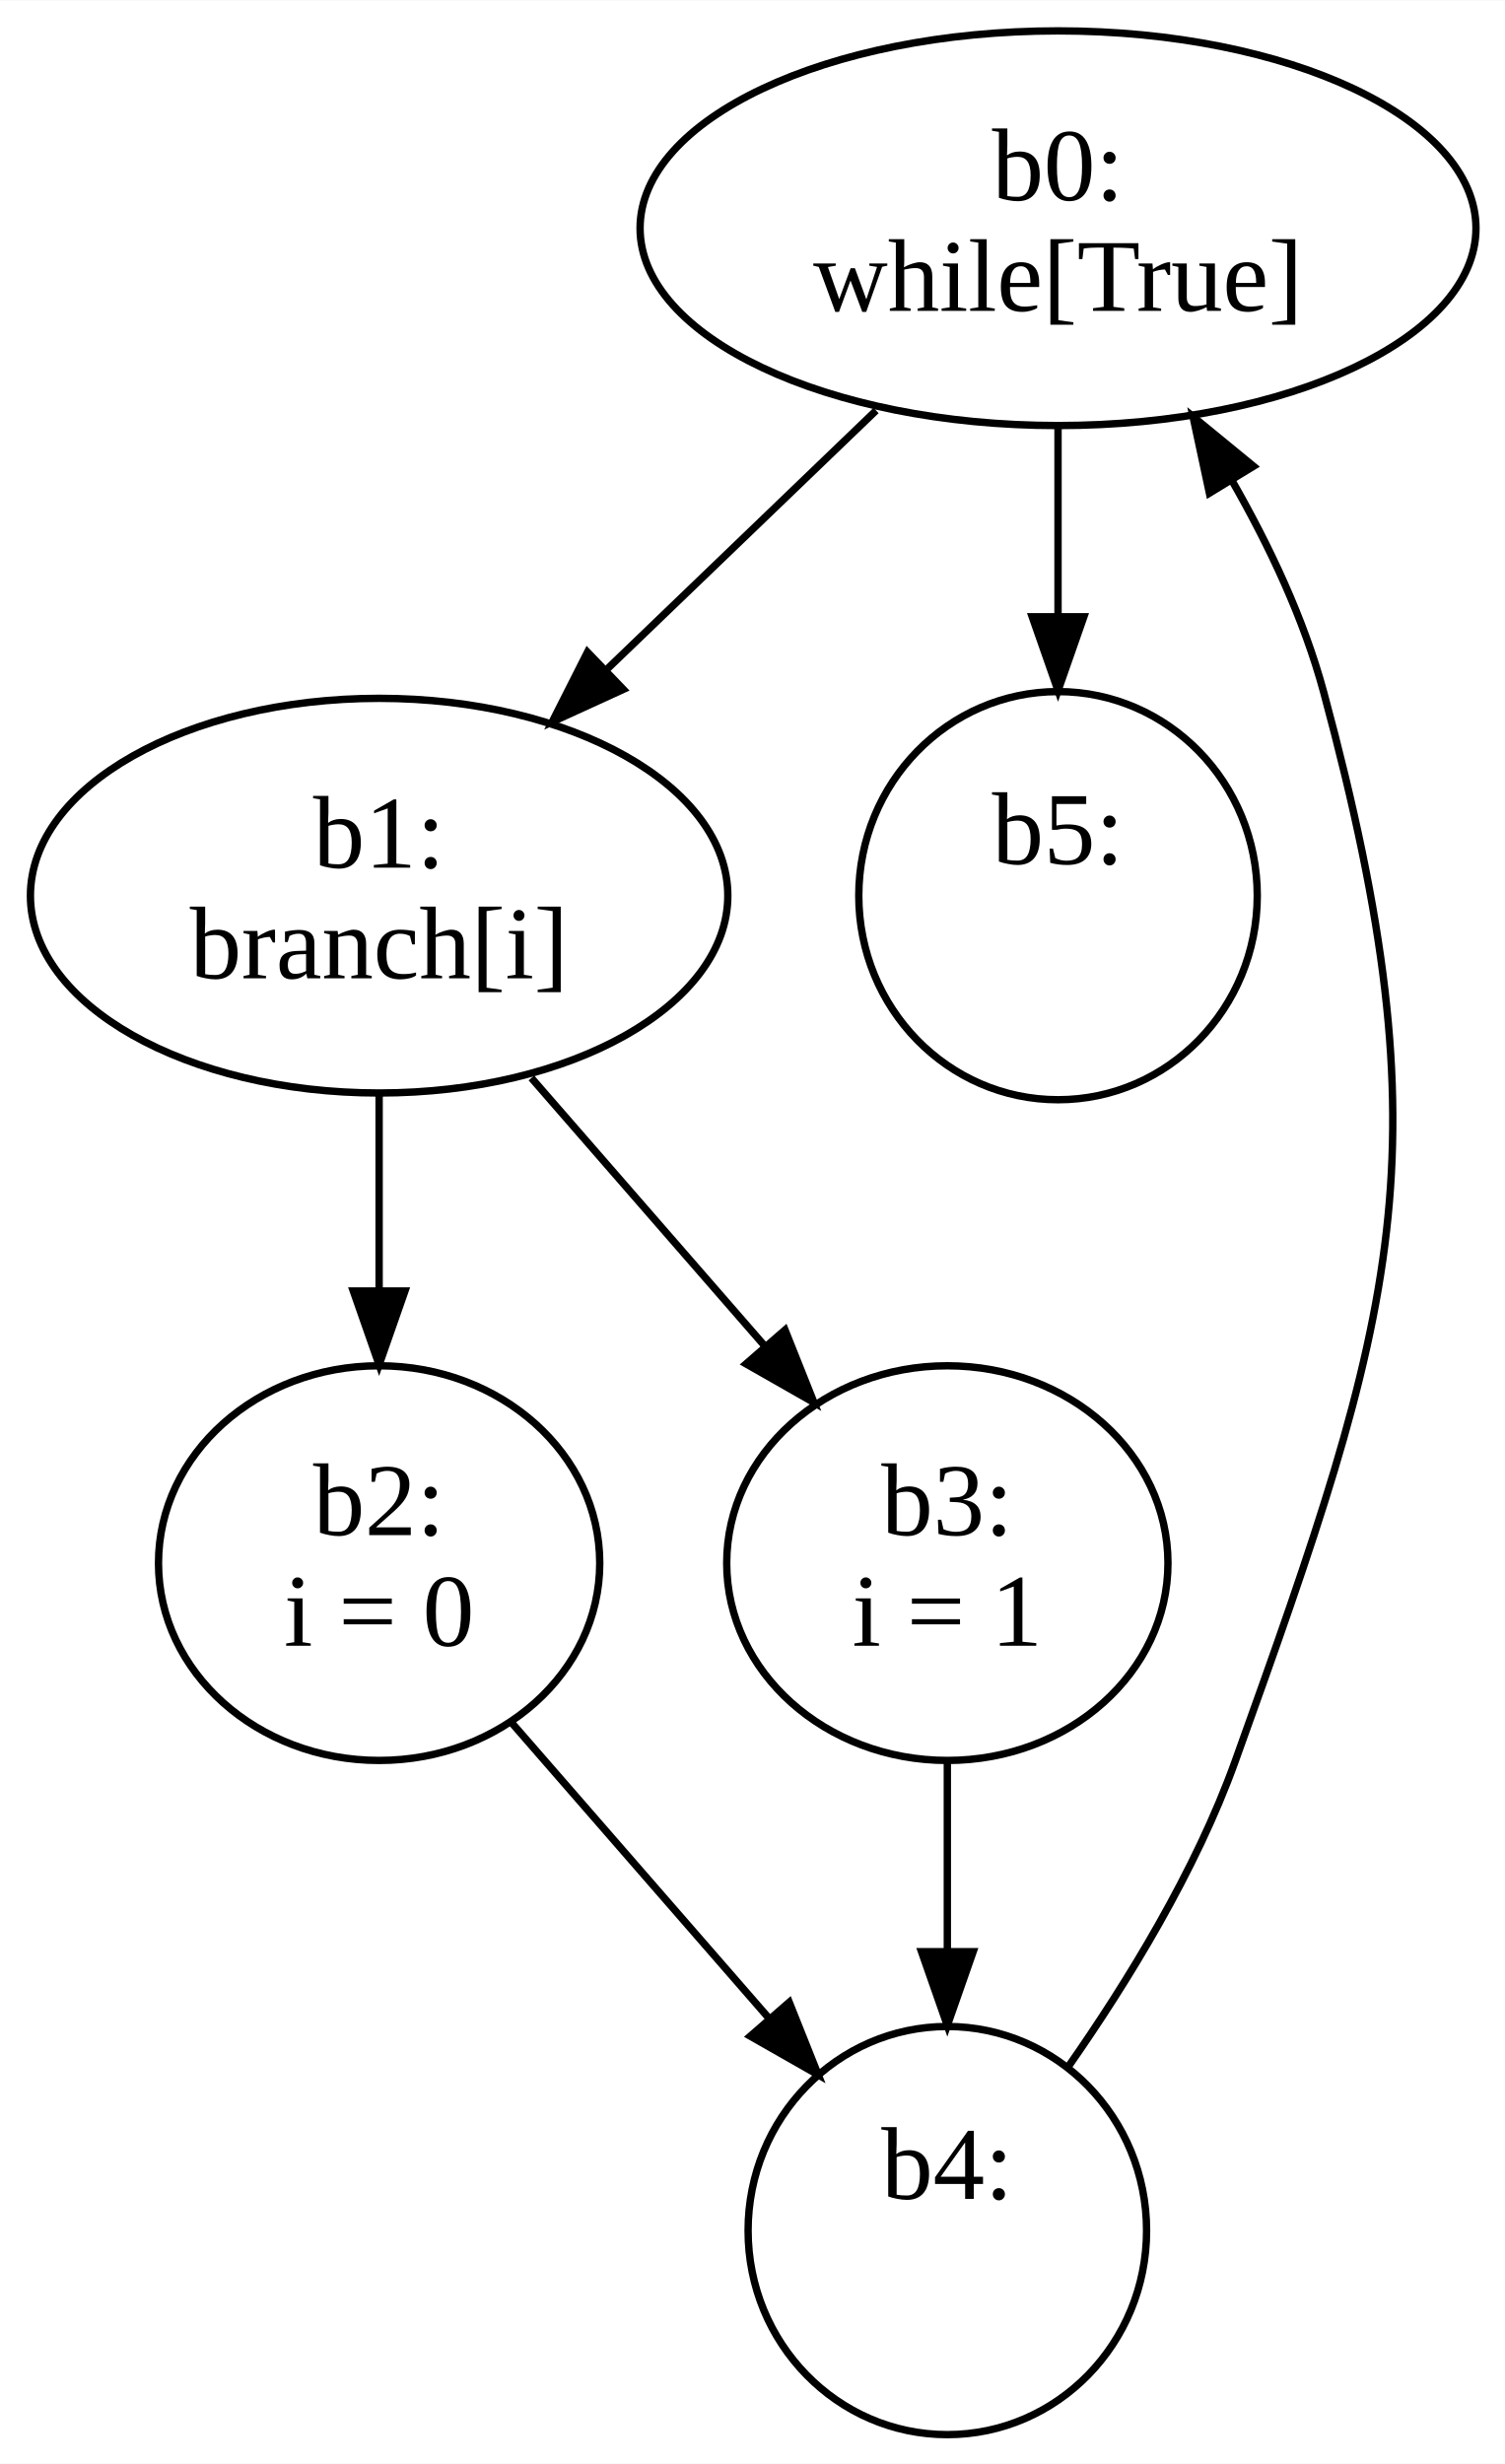
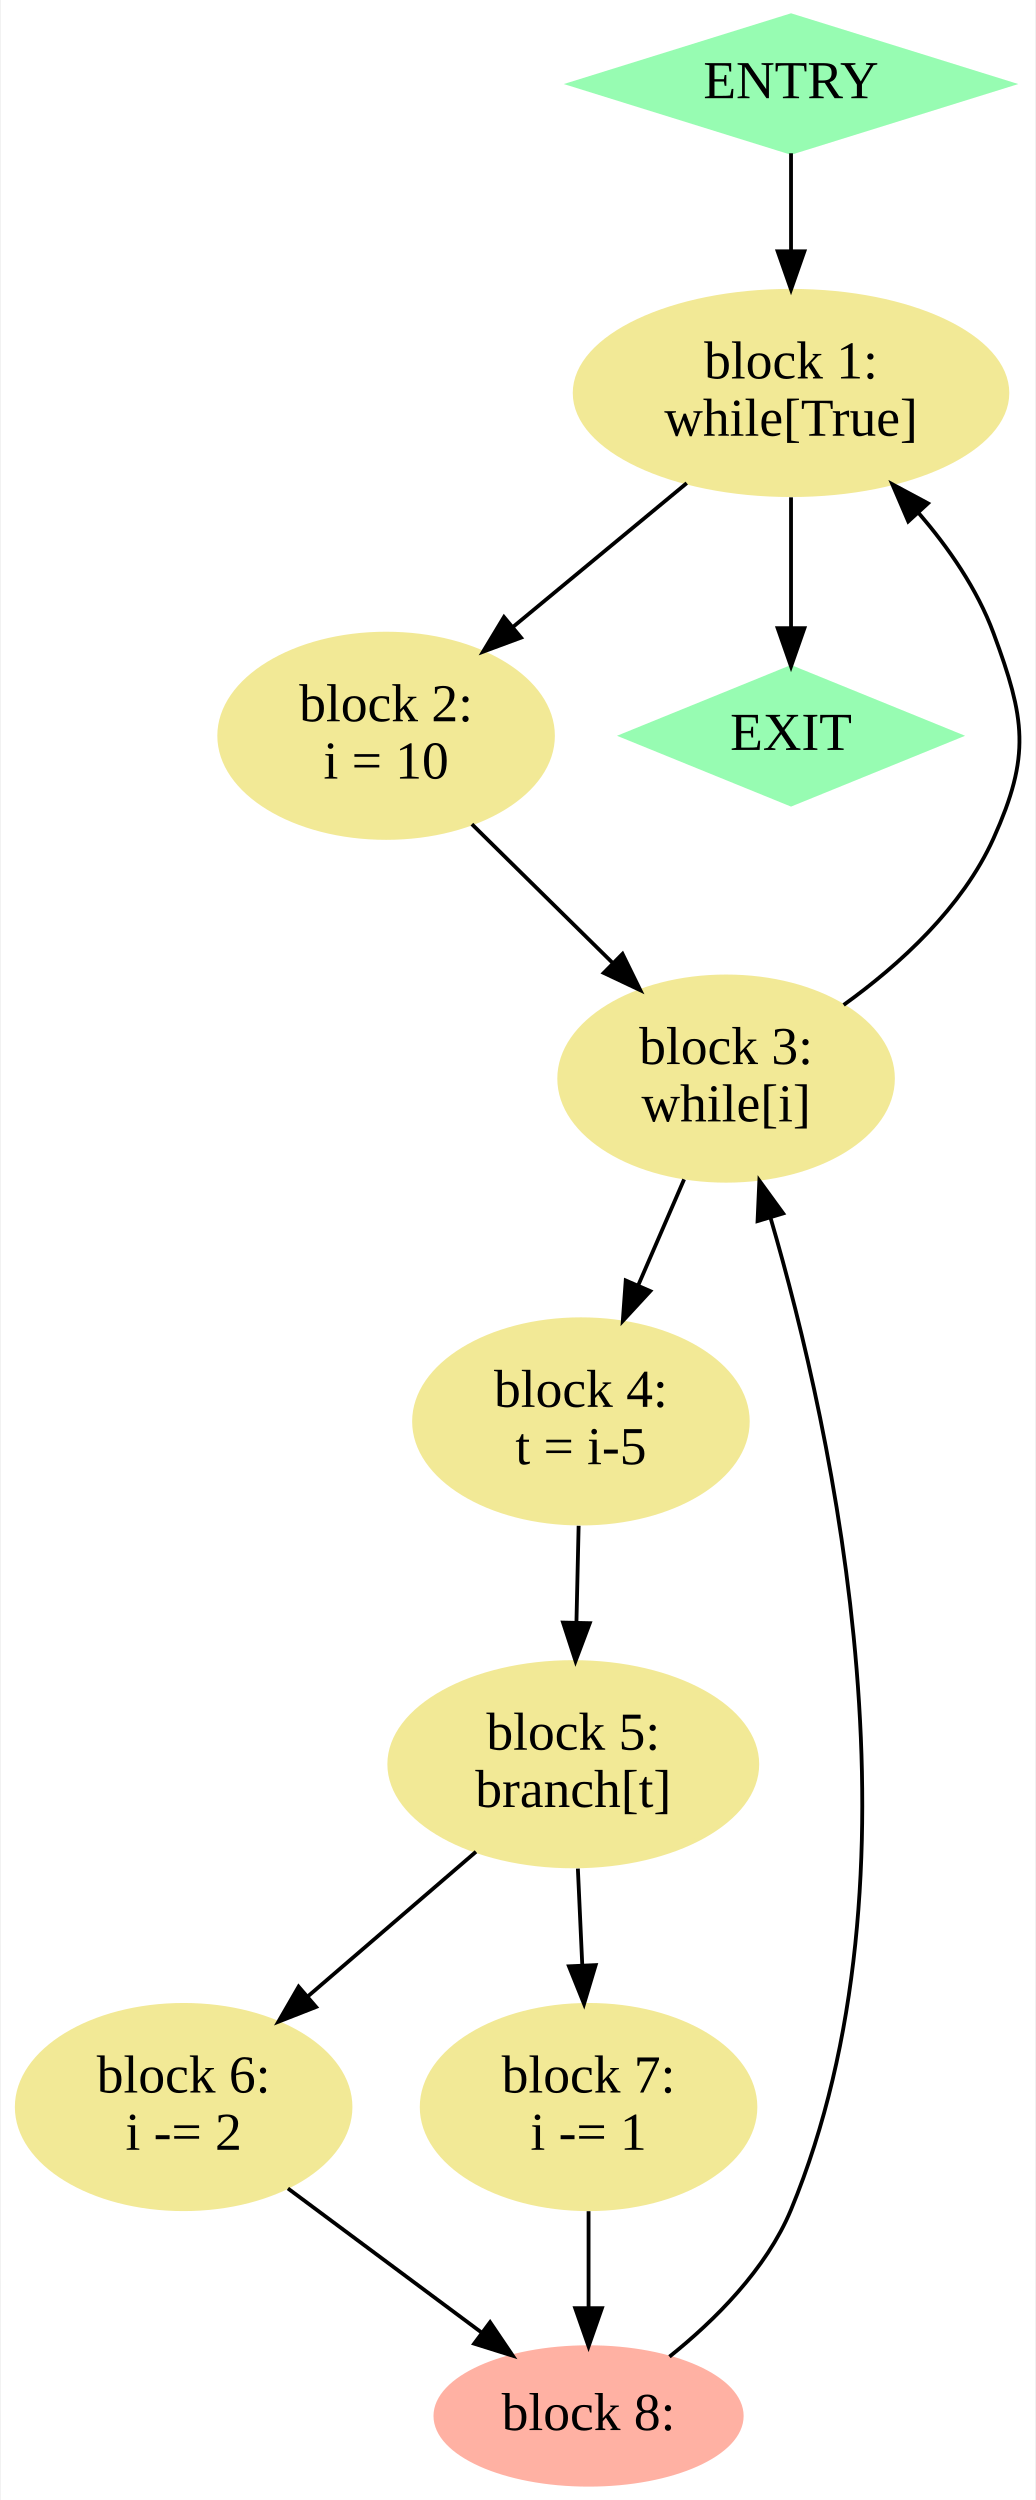
- <svg xmlns="http://www.w3.org/2000/svg" width="204pt" height="334pt" viewBox="0.00 0.00 203.94 333.79">
-   <g id="graph0" class="graph" transform="scale(1 1) rotate(0) translate(4 329.789)">
-     <polygon fill="white" stroke="none" points="-4,4 -4,-329.789 199.945,-329.789 199.945,4 -4,4" />
+ <svg xmlns="http://www.w3.org/2000/svg" width="271pt" height="654pt" viewBox="0.00 0.00 270.72 654.44">
+   <g id="graph0" class="graph" transform="scale(1 1) rotate(0) translate(4 650.441)">
+     <polygon fill="white" stroke="none" points="-4,4 -4,-650.441 266.723,-650.441 266.723,4 -4,4" />
    <g id="node1" class="node">
-       <ellipse fill="none" stroke="black" cx="139.376" cy="-298.919" rx="56.637" ry="26.741" />
-       <text text-anchor="middle" x="139.376" y="-302.719" font-family="Times New Roman,serif" font-size="14.00">b0:</text>
-       <text text-anchor="middle" x="139.376" y="-287.719" font-family="Times New Roman,serif" font-size="14.00">while[True]</text>
+       <polygon fill="#97fcb2" stroke="#97fcb2" points="202.841,-646.441 145.027,-628.441 202.841,-610.441 260.655,-628.441 202.841,-646.441" />
+       <text text-anchor="middle" x="202.841" y="-624.741" font-family="Times New Roman,serif" font-size="14.00">ENTRY</text>
    </g>
    <g id="node2" class="node">
-       <ellipse fill="none" stroke="black" cx="47.376" cy="-208.472" rx="47.253" ry="26.741" />
-       <text text-anchor="middle" x="47.376" y="-212.272" font-family="Times New Roman,serif" font-size="14.00">b1:</text>
-       <text text-anchor="middle" x="47.376" y="-197.272" font-family="Times New Roman,serif" font-size="14.00">branch[i]</text>
+       <ellipse fill="#f2e996" stroke="#f2e996" cx="202.841" cy="-547.571" rx="56.637" ry="26.741" />
+       <text text-anchor="middle" x="202.841" y="-551.371" font-family="Times New Roman,serif" font-size="14.00">block 1:</text>
+       <text text-anchor="middle" x="202.841" y="-536.371" font-family="Times New Roman,serif" font-size="14.00">while[True]</text>
    </g>
    <g id="edge1" class="edge">
-       <path fill="none" stroke="black" d="M114.722,-274.217C103.544,-263.471 90.207,-250.648 78.361,-239.26" />
-       <polygon fill="black" stroke="black" points="80.464,-236.427 70.83,-232.019 75.613,-241.473 80.464,-236.427" />
+       <path fill="none" stroke="black" d="M202.841,-610.327C202.841,-602.838 202.841,-593.746 202.841,-584.869" />
+       <polygon fill="black" stroke="black" points="206.341,-584.654 202.841,-574.654 199.341,-584.654 206.341,-584.654" />
+     </g>
+     <g id="node3" class="node">
+       <ellipse fill="#f2e996" stroke="#f2e996" cx="96.841" cy="-457.831" rx="43.682" ry="26.741" />
+       <text text-anchor="middle" x="96.841" y="-461.631" font-family="Times New Roman,serif" font-size="14.00">block 2:</text>
+       <text text-anchor="middle" x="96.841" y="-446.631" font-family="Times New Roman,serif" font-size="14.00">i = 10</text>
+     </g>
+     <g id="edge2" class="edge">
+       <path fill="none" stroke="black" d="M175.543,-523.975C161.672,-512.494 144.702,-498.447 130.076,-486.341" />
+       <polygon fill="black" stroke="black" points="132.161,-483.523 122.226,-479.843 127.698,-488.916 132.161,-483.523" />
+     </g>
+     <g id="node10" class="node">
+       <polygon fill="#97fcb2" stroke="#97fcb2" points="202.841,-475.831 158.601,-457.831 202.841,-439.831 247.08,-457.831 202.841,-475.831" />
+       <text text-anchor="middle" x="202.841" y="-454.131" font-family="Times New Roman,serif" font-size="14.00">EXIT</text>
+     </g>
+     <g id="edge3" class="edge">
+       <path fill="none" stroke="black" d="M202.841,-520.246C202.841,-509.494 202.841,-497.059 202.841,-486.202" />
+       <polygon fill="black" stroke="black" points="206.341,-485.992 202.841,-475.992 199.341,-485.992 206.341,-485.992" />
+     </g>
+     <g id="node4" class="node">
+       <ellipse fill="#f2e996" stroke="#f2e996" cx="185.841" cy="-368.09" rx="43.682" ry="26.741" />
+       <text text-anchor="middle" x="185.841" y="-371.89" font-family="Times New Roman,serif" font-size="14.00">block 3:</text>
+       <text text-anchor="middle" x="185.841" y="-356.89" font-family="Times New Roman,serif" font-size="14.00">while[i]</text>
+     </g>
+     <g id="edge4" class="edge">
+       <path fill="none" stroke="black" d="M119.299,-434.69C130.472,-423.675 144.125,-410.216 156.149,-398.361" />
+       <polygon fill="black" stroke="black" points="158.725,-400.737 163.389,-391.224 153.811,-395.752 158.725,-400.737" />
+     </g>
+     <g id="edge6" class="edge">
+       <path fill="none" stroke="black" d="M216.616,-387.371C231.43,-398.024 247.709,-412.921 255.841,-430.96 265.656,-452.735 264.124,-462.298 255.841,-484.701 251.587,-496.205 244.133,-507.014 236.136,-516.28" />
+       <polygon fill="black" stroke="black" points="233.528,-513.945 229.349,-523.681 238.687,-518.677 233.528,-513.945" />
+     </g>
+     <g id="node5" class="node">
+       <ellipse fill="#f2e996" stroke="#f2e996" cx="147.841" cy="-278.35" rx="43.682" ry="26.741" />
+       <text text-anchor="middle" x="147.841" y="-282.15" font-family="Times New Roman,serif" font-size="14.00">block 4:</text>
+       <text text-anchor="middle" x="147.841" y="-267.15" font-family="Times New Roman,serif" font-size="14.00">t = i-5</text>
+     </g>
+     <g id="edge5" class="edge">
+       <path fill="none" stroke="black" d="M174.849,-341.712C171.108,-333.073 166.859,-323.262 162.857,-314.022" />
+       <polygon fill="black" stroke="black" points="165.993,-312.457 158.807,-304.671 159.57,-315.239 165.993,-312.457" />
    </g>
    <g id="node6" class="node">
-       <ellipse fill="none" stroke="black" cx="139.376" cy="-208.472" rx="27" ry="27.654" />
-       <text text-anchor="middle" x="139.376" y="-212.772" font-family="Times New Roman,serif" font-size="14.00">b5:</text>
-     </g>
-     <g id="edge2" class="edge">
-       <path fill="none" stroke="black" d="M139.376,-271.86C139.376,-263.89 139.376,-254.968 139.376,-246.418" />
-       <polygon fill="black" stroke="black" points="142.876,-246.264 139.376,-236.264 135.876,-246.264 142.876,-246.264" />
-     </g>
-     <g id="node3" class="node">
-       <ellipse fill="none" stroke="black" cx="47.376" cy="-118.024" rx="29.898" ry="26.741" />
-       <text text-anchor="middle" x="47.376" y="-121.824" font-family="Times New Roman,serif" font-size="14.00">b2:</text>
-       <text text-anchor="middle" x="47.376" y="-106.824" font-family="Times New Roman,serif" font-size="14.00">i = 0</text>
-     </g>
-     <g id="edge3" class="edge">
-       <path fill="none" stroke="black" d="M47.376,-181.413C47.376,-173.136 47.376,-163.831 47.376,-154.984" />
-       <polygon fill="black" stroke="black" points="50.876,-154.897 47.376,-144.897 43.876,-154.897 50.876,-154.897" />
-     </g>
-     <g id="node4" class="node">
-       <ellipse fill="none" stroke="black" cx="124.376" cy="-118.024" rx="29.898" ry="26.741" />
-       <text text-anchor="middle" x="124.376" y="-121.824" font-family="Times New Roman,serif" font-size="14.00">b3:</text>
-       <text text-anchor="middle" x="124.376" y="-106.824" font-family="Times New Roman,serif" font-size="14.00">i = 1</text>
-     </g>
-     <g id="edge4" class="edge">
-       <path fill="none" stroke="black" d="M68.011,-183.769C77.711,-172.627 89.355,-159.252 99.536,-147.558" />
-       <polygon fill="black" stroke="black" points="102.382,-149.619 106.308,-139.779 97.102,-145.023 102.382,-149.619" />
-     </g>
-     <g id="node5" class="node">
-       <ellipse fill="none" stroke="black" cx="124.376" cy="-27.577" rx="27" ry="27.654" />
-       <text text-anchor="middle" x="124.376" y="-31.877" font-family="Times New Roman,serif" font-size="14.00">b4:</text>
-     </g>
-     <g id="edge5" class="edge">
-       <path fill="none" stroke="black" d="M65.235,-96.51C75.61,-84.593 88.825,-69.414 100.13,-56.428" />
-       <polygon fill="black" stroke="black" points="102.953,-58.515 106.88,-48.675 97.674,-53.919 102.953,-58.515" />
-     </g>
-     <g id="edge6" class="edge">
-       <path fill="none" stroke="black" d="M124.376,-90.966C124.376,-82.996 124.376,-74.073 124.376,-65.524" />
-       <polygon fill="black" stroke="black" points="127.876,-65.369 124.376,-55.369 120.876,-65.369 127.876,-65.369" />
+       <ellipse fill="#f2e996" stroke="#f2e996" cx="145.841" cy="-188.61" rx="48.167" ry="26.741" />
+       <text text-anchor="middle" x="145.841" y="-192.41" font-family="Times New Roman,serif" font-size="14.00">block 5:</text>
+       <text text-anchor="middle" x="145.841" y="-177.41" font-family="Times New Roman,serif" font-size="14.00">branch[t]</text>
    </g>
    <g id="edge7" class="edge">
-       <path fill="none" stroke="black" d="M140.705,-49.7C148.838,-61.312 158.049,-76.337 163.376,-91.154 185.238,-151.962 192.206,-173.661 175.376,-236.049 172.706,-245.947 168.018,-255.892 162.89,-264.824" />
-       <polygon fill="black" stroke="black" points="159.891,-263.02 157.674,-273.38 165.868,-266.663 159.891,-263.02" />
+       <path fill="none" stroke="black" d="M147.241,-251.025C147.059,-243.059 146.856,-234.168 146.663,-225.679" />
+       <polygon fill="black" stroke="black" points="150.16,-225.532 146.433,-215.614 143.162,-225.691 150.16,-225.532" />
+     </g>
+     <g id="node7" class="node">
+       <ellipse fill="#f2e996" stroke="#f2e996" cx="43.841" cy="-98.87" rx="43.682" ry="26.741" />
+       <text text-anchor="middle" x="43.841" y="-102.67" font-family="Times New Roman,serif" font-size="14.00">block 6:</text>
+       <text text-anchor="middle" x="43.841" y="-87.67" font-family="Times New Roman,serif" font-size="14.00">i -= 2</text>
+     </g>
+     <g id="edge8" class="edge">
+       <path fill="none" stroke="black" d="M120.365,-165.696C107.022,-154.218 90.538,-140.039 76.291,-127.784" />
+       <polygon fill="black" stroke="black" points="78.503,-125.07 68.64,-121.202 73.939,-130.377 78.503,-125.07" />
+     </g>
+     <g id="node8" class="node">
+       <ellipse fill="#f2e996" stroke="#f2e996" cx="149.841" cy="-98.87" rx="43.682" ry="26.741" />
+       <text text-anchor="middle" x="149.841" y="-102.67" font-family="Times New Roman,serif" font-size="14.00">block 7:</text>
+       <text text-anchor="middle" x="149.841" y="-87.67" font-family="Times New Roman,serif" font-size="14.00">i -= 1</text>
+     </g>
+     <g id="edge9" class="edge">
+       <path fill="none" stroke="black" d="M147.041,-161.285C147.404,-153.319 147.809,-144.428 148.196,-135.939" />
+       <polygon fill="black" stroke="black" points="151.696,-136.023 148.655,-125.874 144.703,-135.704 151.696,-136.023" />
+     </g>
+     <g id="node9" class="node">
+       <ellipse fill="#ffb1a3" stroke="#ffb1a3" cx="149.841" cy="-18" rx="40.094" ry="18" />
+       <text text-anchor="middle" x="149.841" y="-14.3" font-family="Times New Roman,serif" font-size="14.00">block 8:</text>
+     </g>
+     <g id="edge10" class="edge">
+       <path fill="none" stroke="black" d="M71.138,-77.559C86.665,-66.006 106.076,-51.563 121.735,-39.912" />
+       <polygon fill="black" stroke="black" points="124.066,-42.54 130,-33.763 119.888,-36.924 124.066,-42.54" />
+     </g>
+     <g id="edge11" class="edge">
+       <path fill="none" stroke="black" d="M149.841,-71.608C149.841,-63.506 149.841,-54.568 149.841,-46.392" />
+       <polygon fill="black" stroke="black" points="153.341,-46.22 149.841,-36.22 146.341,-46.22 153.341,-46.22" />
+     </g>
+     <g id="edge12" class="edge">
+       <path fill="none" stroke="black" d="M171.015,-33.521C182.801,-42.948 196.367,-56.371 202.841,-72 239.151,-159.66 214.142,-274.63 197.449,-331.731" />
+       <polygon fill="black" stroke="black" points="194.078,-330.788 194.547,-341.373 200.781,-332.806 194.078,-330.788" />
    </g>
  </g>
</svg>
